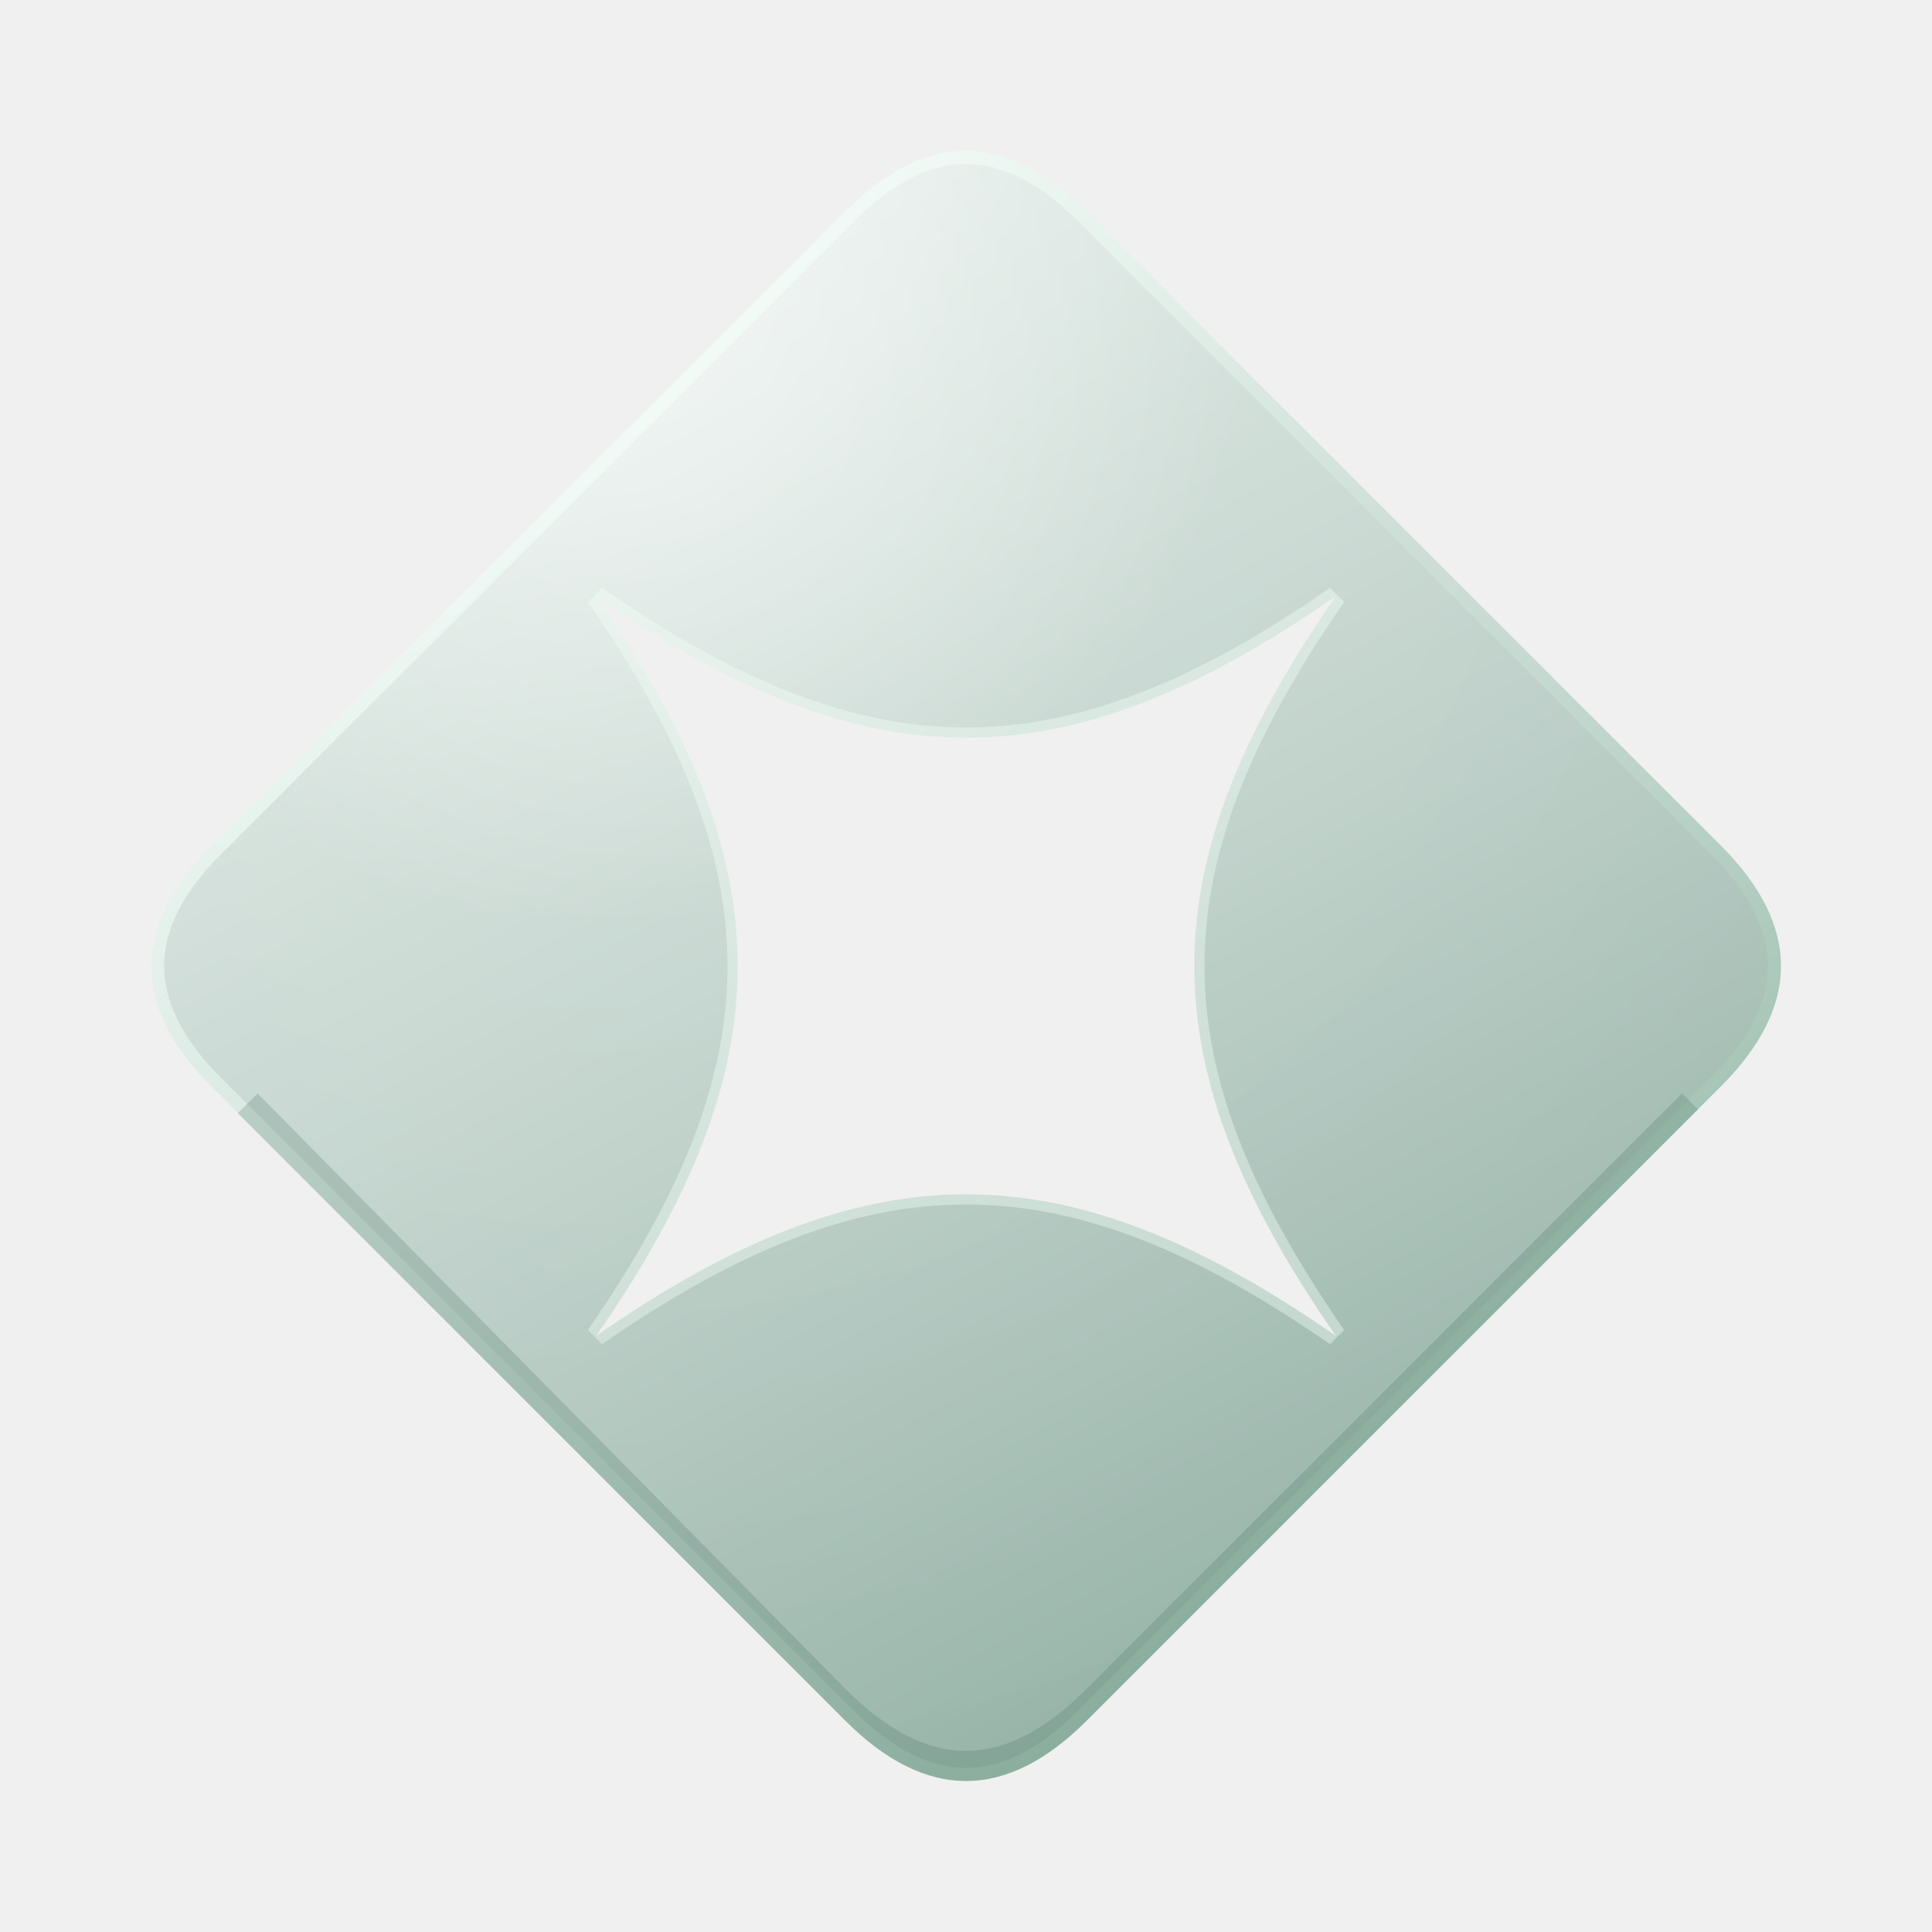
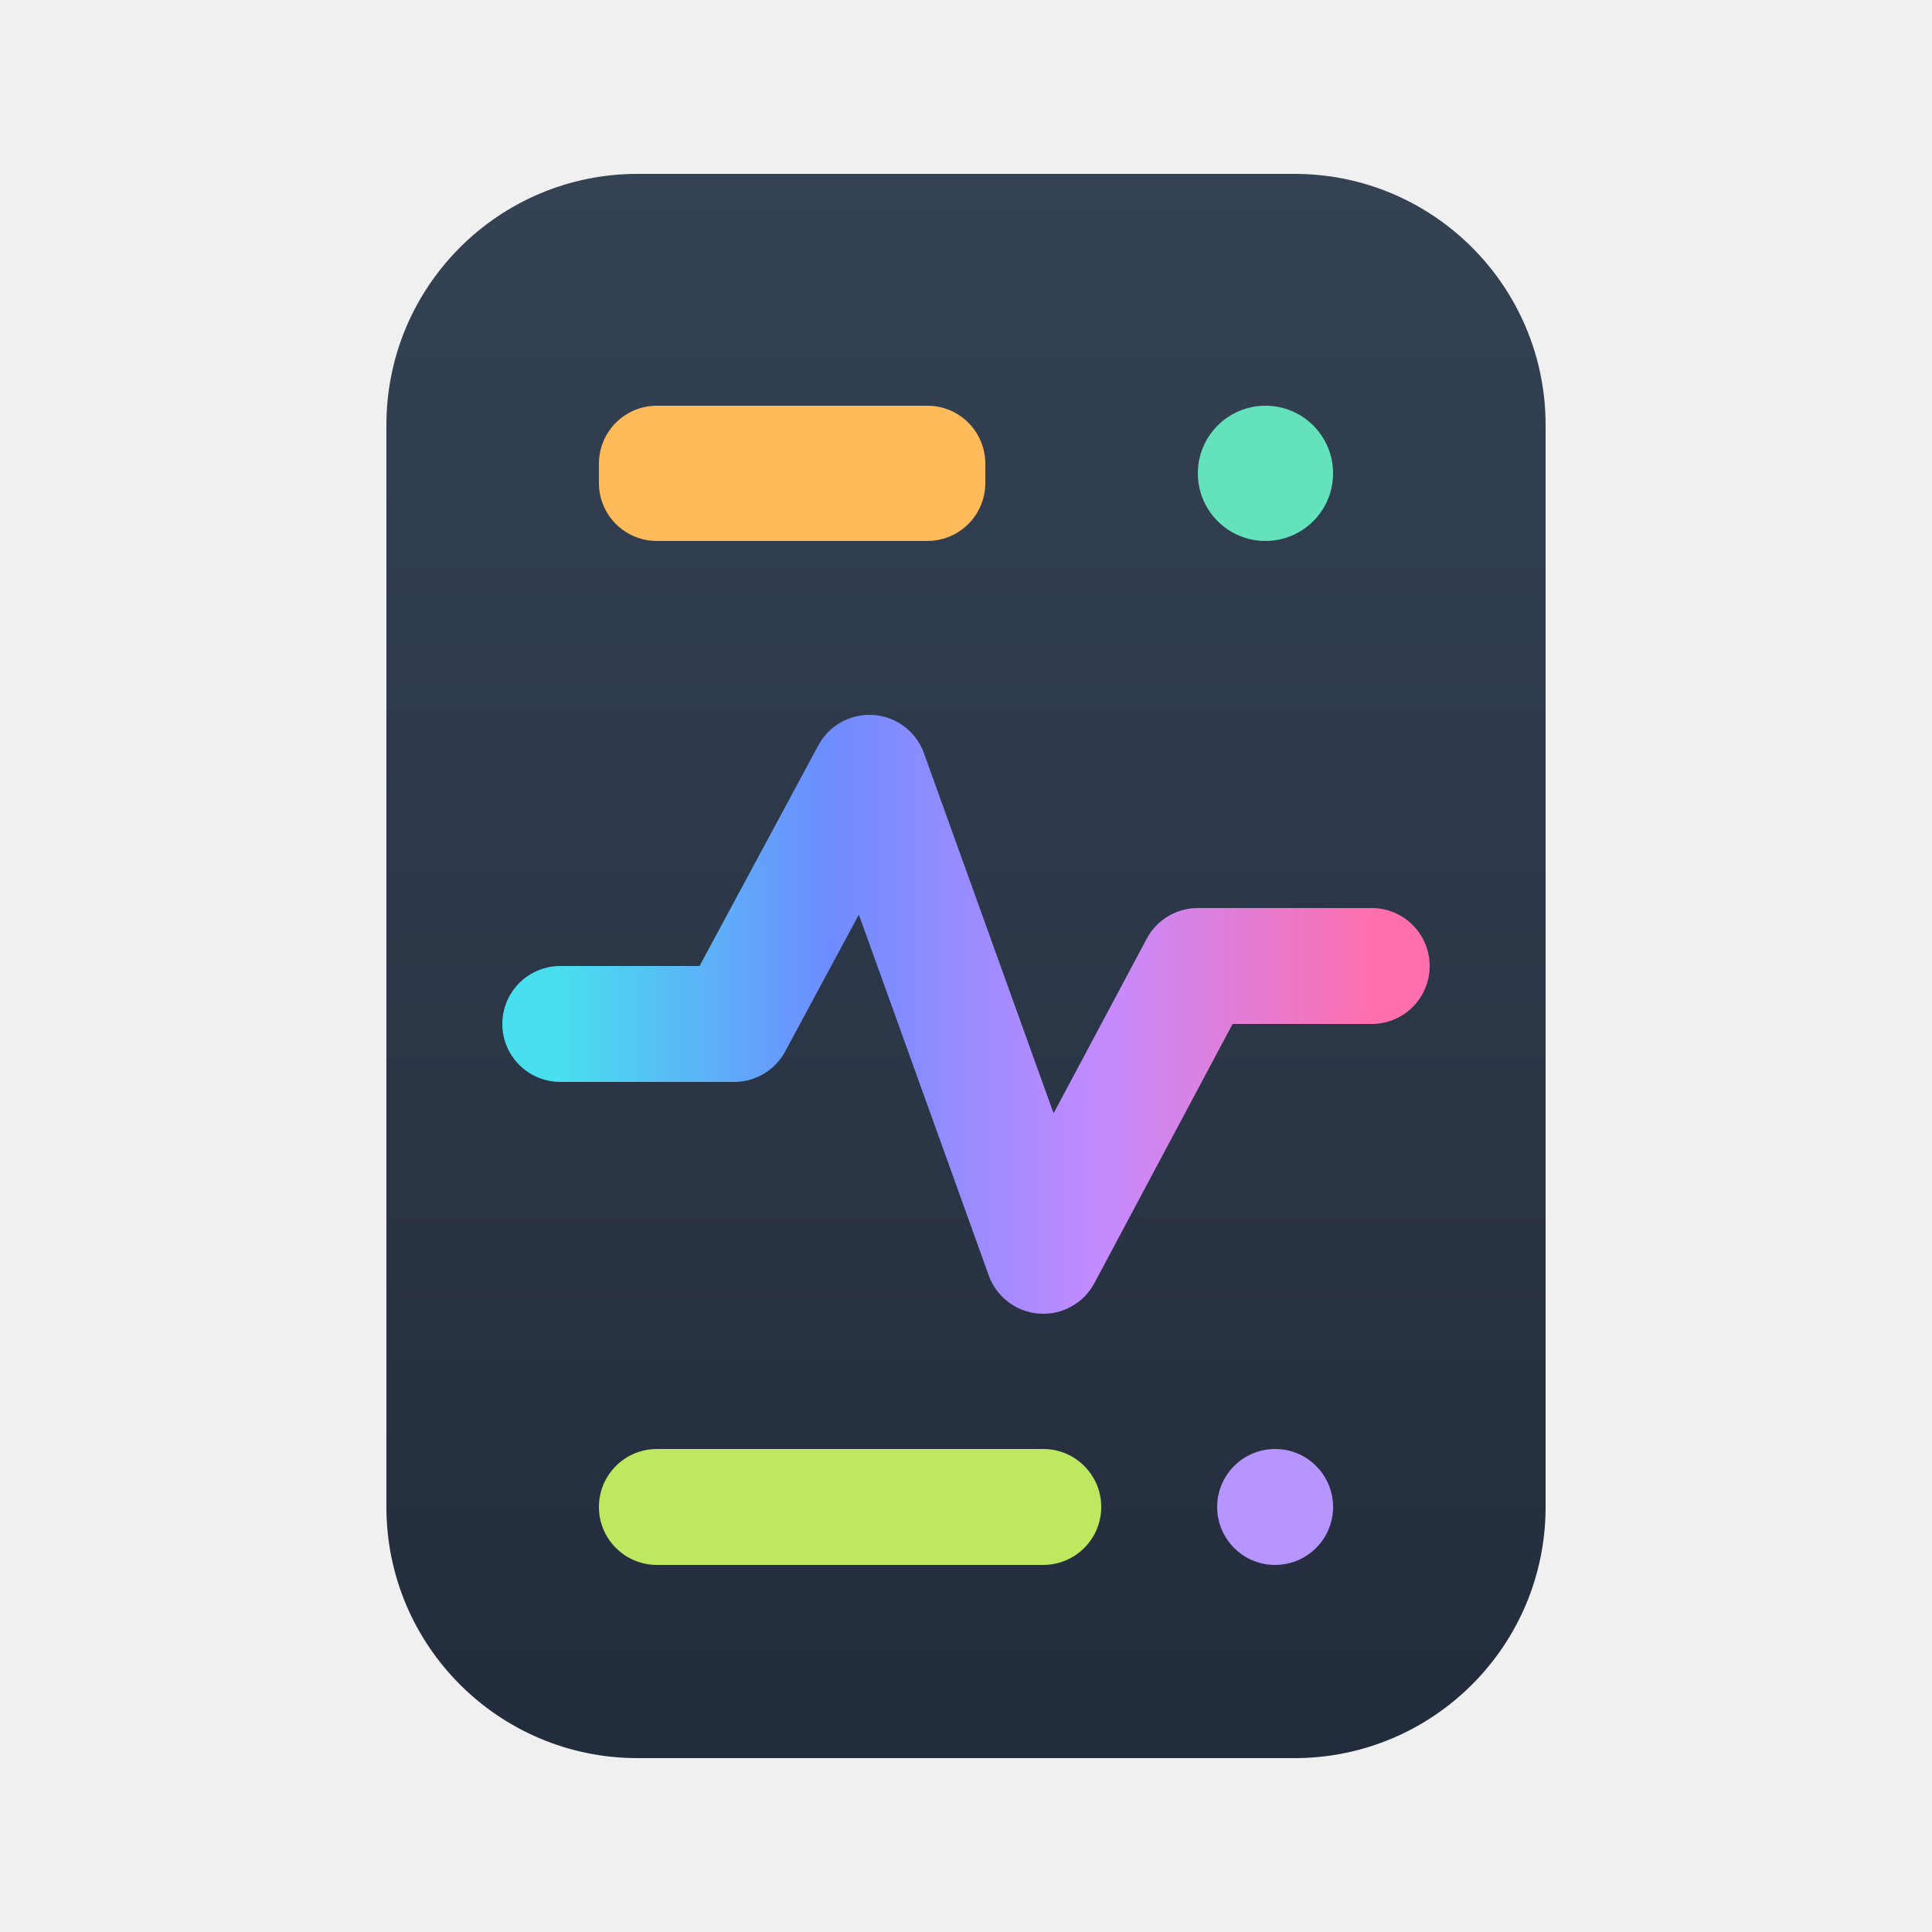
- <svg xmlns="http://www.w3.org/2000/svg" width="256" height="256" viewBox="0 0 256 256" role="img" aria-label="AsterHub 折光 · 银雾玻璃">
+ <svg xmlns="http://www.w3.org/2000/svg" viewBox="0 0 100 100">
  <defs>
-     <mask id="form">
-       <rect width="256" height="256" fill="black" />
-       <path d="M112 28Q128 12 144 28L228 112Q244 128 228 144L144 228Q128 244 112 228L28 144Q12 128 28 112Z" fill="white" />
-       <path d="M79 79C115 104 141 104 177 79C152 115 152 141 177 177C141 152 115 152 79 177C104 141 104 115 79 79Z" fill="black" />
-     </mask>
-     <linearGradient id="silver" x1=".14" y1="0" x2=".68" y2="1" gradientUnits="objectBoundingBox">
-       <stop stop-color="#e8f0ed" />
-       <stop offset=".48" stop-color="#c3d4cd" />
-       <stop offset="1" stop-color="#91afa3" />
+     <linearGradient id="wave" x1="0" x2="1" y1="0" y2="0">
+       <stop offset="0.0" stop-color="#48DFEE" />
+       <stop offset="0.333" stop-color="#6D8CFF" />
+       <stop offset="0.667" stop-color="#C48BFF" />
+       <stop offset="1.0" stop-color="#FF6FAD" />
    </linearGradient>
-     <radialGradient id="light" cx=".28" cy=".08" r=".94">
-       <stop stop-color="white" stop-opacity=".68" />
-       <stop offset=".42" stop-color="white" stop-opacity=".08" />
-       <stop offset="1" stop-color="white" stop-opacity="0" />
-     </radialGradient>
-     <linearGradient id="edge" x1="0" y1="0" x2="1" y2="1">
-       <stop stop-color="white" stop-opacity=".95" />
-       <stop offset=".5" stop-color="#e8fff3" stop-opacity=".15" />
-       <stop offset="1" stop-color="#74a48c" stop-opacity=".72" />
+     <linearGradient id="body" x1="0" x2="0" y1="0" y2="1">
+       <stop offset="0.0" stop-color="#344254" />
+       <stop offset="1.0" stop-color="#232C3C" />
    </linearGradient>
-     <radialGradient id="base" cx=".2" cy="0" r="1.2">
-       <stop stop-color="#34463f" />
-       <stop offset="1" stop-color="#14201c" />
-     </radialGradient>
  </defs>
-   <g mask="url(#form)">
-     <path d="M112 28Q128 12 144 28L228 112Q244 128 228 144L144 228Q128 244 112 228L28 144Q12 128 28 112Z" fill="url(#silver)" />
-     <path d="M112 28Q128 12 144 28L228 112Q244 128 228 144L144 228Q128 244 112 228L28 144Q12 128 28 112Z" fill="url(#light)" />
-     <path d="M112 28Q128 12 144 28L228 112Q244 128 228 144L144 228Q128 244 112 228L28 144Q12 128 28 112Z" fill="none" stroke="url(#edge)" stroke-width="3.5" />
-     <path d="M79 79C115 104 141 104 177 79C152 115 152 141 177 177C141 152 115 152 79 177C104 141 104 115 79 79Z" fill="none" stroke="#f2fff8" stroke-opacity=".4" stroke-width="2.7" />
-     <path d="M32 147L110 226Q128 244 146 226L225 147" fill="none" stroke="#436e5b" stroke-opacity=".22" stroke-width="6" />
-   </g>
+   <rect x="20" y="9" width="60" height="82" rx="13" fill="url(#body)" />
+   <rect x="31" y="21" width="20" height="7" rx="3" fill="#FFBA5A" />
+   <ellipse cx="65.5" cy="24.5" rx="3.5" ry="3.5" fill="#64E2BB" />
+   <rect x="31" y="75" width="26" height="6" rx="3" fill="#BEE85F" />
+   <ellipse cx="66.0" cy="78.0" rx="3.0" ry="3.0" fill="#B795FF" />
+   <polyline points="29,53 38,53 45,40 54,65 62,50 71,50" fill="none" stroke="url(#wave)" stroke-width="6" stroke-linecap="round" stroke-linejoin="round" />
</svg>
